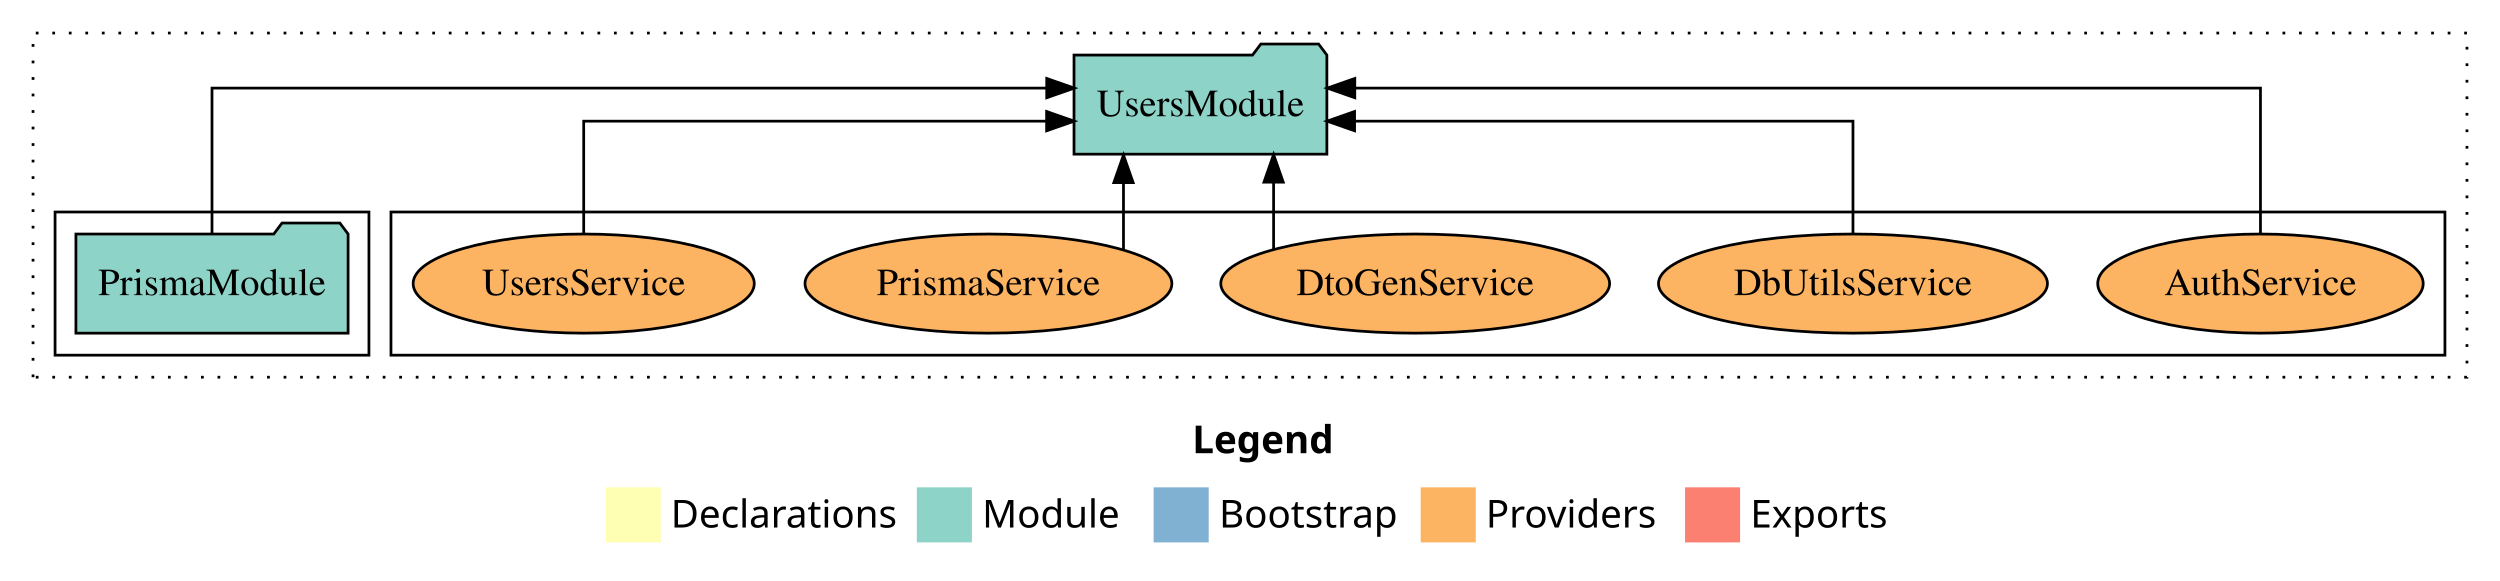
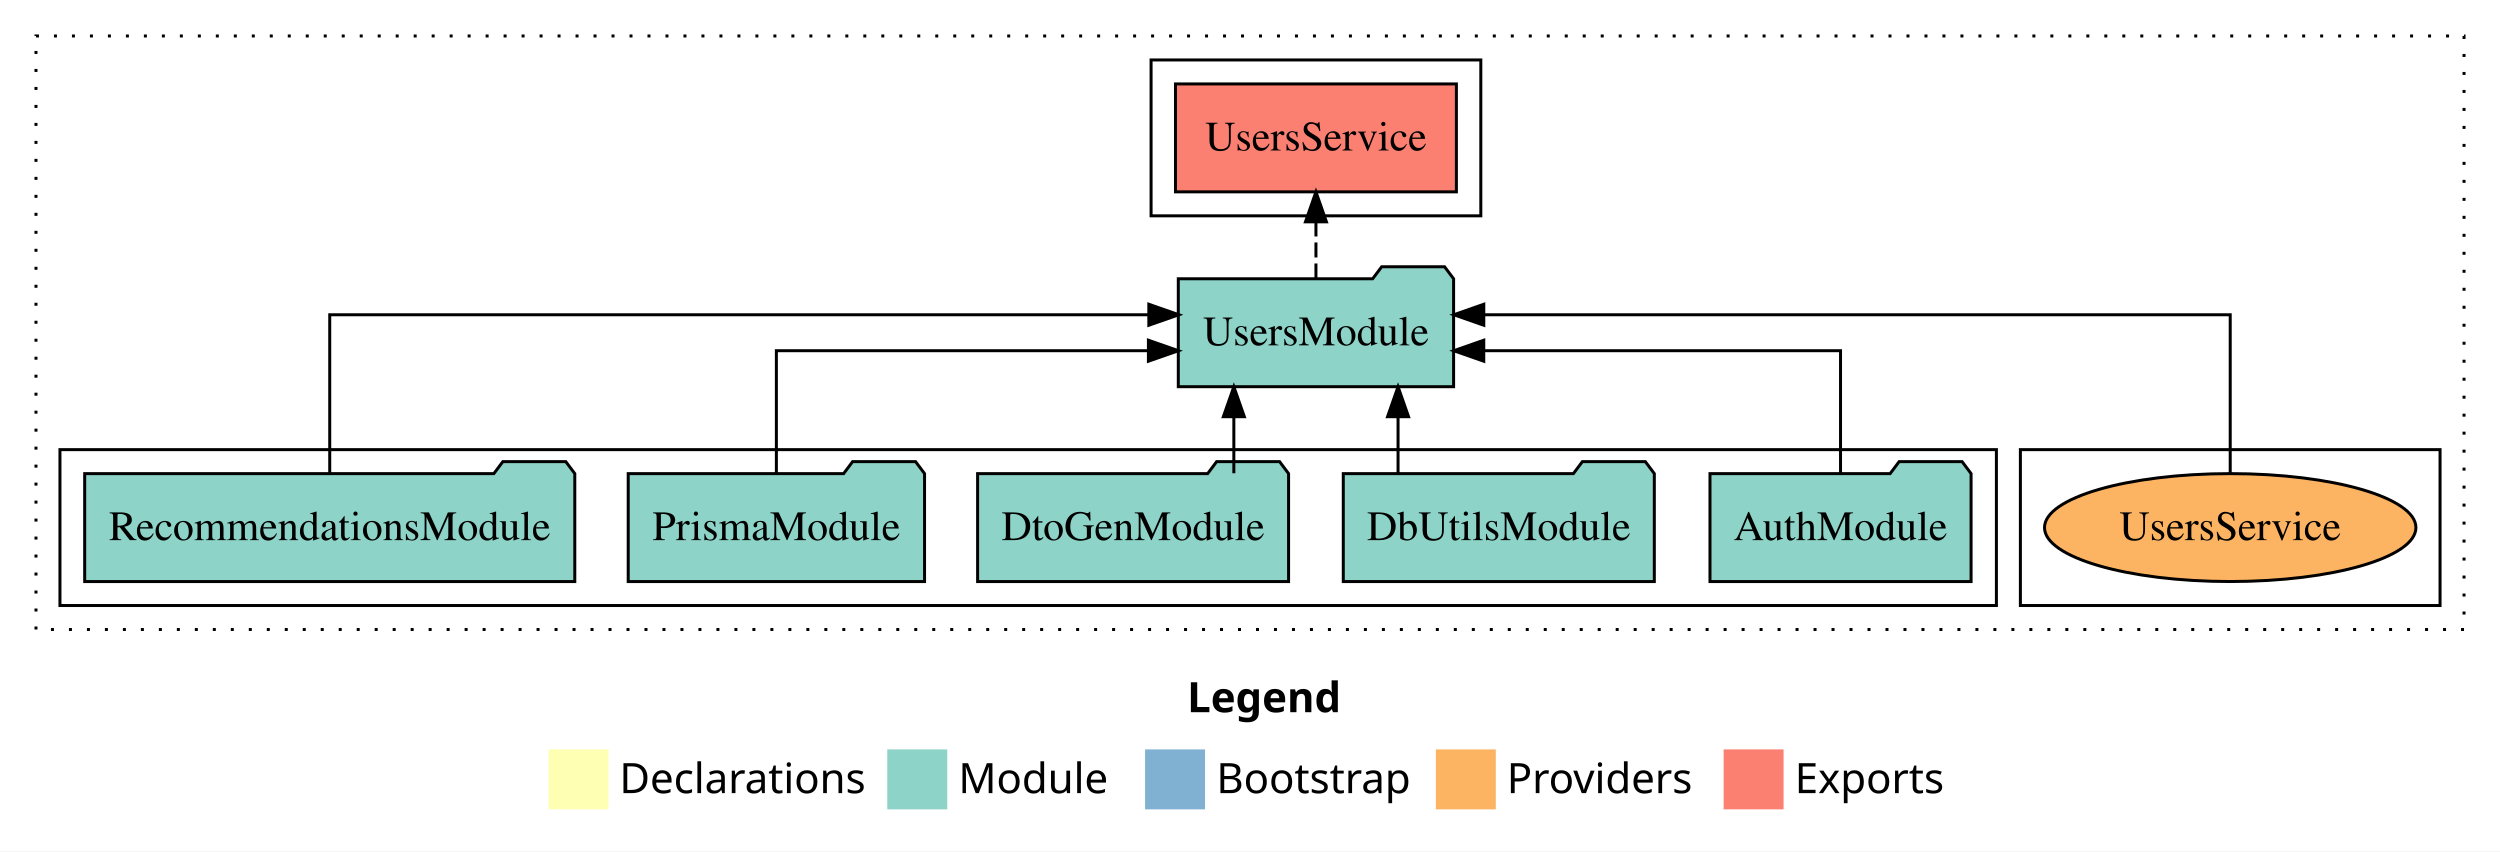
- <svg xmlns="http://www.w3.org/2000/svg" width="908pt" height="211pt" viewBox="0.00 0.00 908.00 211.00">
-   <g id="graph0" class="graph" transform="scale(1 1) rotate(0) translate(4 207)">
-     <polygon fill="white" stroke="transparent" points="-4,4 -4,-207 904,-207 904,4 -4,4" />
-     <text text-anchor="start" x="429.01" y="-42.4" font-family="Times-12" font-weight="bold" font-size="14.00">Legend</text>
-     <polygon fill="#ffffb3" stroke="transparent" points="216,-10 216,-30 236,-30 236,-10 216,-10" />
-     <text text-anchor="start" x="239.63" y="-15.4" font-family="Times-12" font-size="14.00">  Declarations</text>
-     <polygon fill="#8dd3c7" stroke="transparent" points="329,-10 329,-30 349,-30 349,-10 329,-10" />
-     <text text-anchor="start" x="352.73" y="-15.4" font-family="Times-12" font-size="14.00">  Module</text>
-     <polygon fill="#80b1d3" stroke="transparent" points="415,-10 415,-30 435,-30 435,-10 415,-10" />
-     <text text-anchor="start" x="438.78" y="-15.4" font-family="Times-12" font-size="14.00">  Bootstrap</text>
-     <polygon fill="#fdb462" stroke="transparent" points="512,-10 512,-30 532,-30 532,-10 512,-10" />
-     <text text-anchor="start" x="535.67" y="-15.4" font-family="Times-12" font-size="14.00">  Providers</text>
-     <polygon fill="#fb8072" stroke="transparent" points="608,-10 608,-30 628,-30 628,-10 608,-10" />
-     <text text-anchor="start" x="631.73" y="-15.4" font-family="Times-12" font-size="14.00">  Exports</text>
+ <svg xmlns="http://www.w3.org/2000/svg" width="834pt" height="284pt" viewBox="0.00 0.00 834.00 284.00">
+   <g id="graph0" class="graph" transform="scale(1 1) rotate(0) translate(4 280)">
+     <polygon fill="white" stroke="transparent" points="-4,4 -4,-280 830,-280 830,4 -4,4" />
+     <text text-anchor="start" x="392.01" y="-42.4" font-family="Times-12" font-weight="bold" font-size="14.00">Legend</text>
+     <polygon fill="#ffffb3" stroke="transparent" points="179,-10 179,-30 199,-30 199,-10 179,-10" />
+     <text text-anchor="start" x="202.63" y="-15.4" font-family="Times-12" font-size="14.00">  Declarations</text>
+     <polygon fill="#8dd3c7" stroke="transparent" points="292,-10 292,-30 312,-30 312,-10 292,-10" />
+     <text text-anchor="start" x="315.73" y="-15.4" font-family="Times-12" font-size="14.00">  Module</text>
+     <polygon fill="#80b1d3" stroke="transparent" points="378,-10 378,-30 398,-30 398,-10 378,-10" />
+     <text text-anchor="start" x="401.78" y="-15.4" font-family="Times-12" font-size="14.00">  Bootstrap</text>
+     <polygon fill="#fdb462" stroke="transparent" points="475,-10 475,-30 495,-30 495,-10 475,-10" />
+     <text text-anchor="start" x="498.67" y="-15.4" font-family="Times-12" font-size="14.00">  Providers</text>
+     <polygon fill="#fb8072" stroke="transparent" points="571,-10 571,-30 591,-30 591,-10 571,-10" />
+     <text text-anchor="start" x="594.73" y="-15.4" font-family="Times-12" font-size="14.00">  Exports</text>
    <g id="clust1" class="cluster">
-       <polygon fill="none" stroke="black" stroke-dasharray="1,5" points="8,-70 8,-195 892,-195 892,-70 8,-70" />
+       <polygon fill="none" stroke="black" stroke-dasharray="1,5" points="8,-70 8,-268 818,-268 818,-70 8,-70" />
    </g>
    <g id="clust6" class="cluster">
-       <polygon fill="none" stroke="black" points="138,-78 138,-130 884,-130 884,-78 138,-78" />
+       <polygon fill="none" stroke="black" points="670,-78 670,-130 810,-130 810,-78 670,-78" />
+     </g>
+     <g id="clust4" class="cluster">
+       <polygon fill="none" stroke="black" points="380,-208 380,-260 490,-260 490,-208 380,-208" />
    </g>
    <g id="clust3" class="cluster">
-       <polygon fill="none" stroke="black" points="16,-78 16,-130 130,-130 130,-78 16,-78" />
+       <polygon fill="none" stroke="black" points="16,-78 16,-130 662,-130 662,-78 16,-78" />
    </g>
    <g id="node1" class="node">
-       <polygon fill="#8dd3c7" stroke="black" points="122.43,-122 119.43,-126 98.43,-126 95.43,-122 23.57,-122 23.57,-86 122.43,-86 122.43,-122" />
-       <text text-anchor="middle" x="73" y="-99.8" font-family="Times,serif" font-size="14.00">PrismaModule</text>
+       <polygon fill="#8dd3c7" stroke="black" points="653.55,-122 650.55,-126 629.55,-126 626.55,-122 566.45,-122 566.45,-86 653.55,-86 653.55,-122" />
+       <text text-anchor="middle" x="610" y="-99.8" font-family="Times,serif" font-size="14.00">AuthModule</text>
+     </g>
+     <g id="node6" class="node">
+       <polygon fill="#8dd3c7" stroke="black" points="480.92,-187 477.92,-191 456.92,-191 453.92,-187 389.08,-187 389.08,-151 480.92,-151 480.92,-187" />
+       <text text-anchor="middle" x="435" y="-164.8" font-family="Times,serif" font-size="14.00">UsersModule</text>
+     </g>
+     <g id="edge1" class="edge">
+       <path fill="none" stroke="black" d="M610,-122.02C610,-139.37 610,-163 610,-163 610,-163 490.98,-163 490.98,-163" />
+       <polygon fill="black" stroke="black" points="490.98,-159.5 480.98,-163 490.98,-166.5 490.98,-159.5" />
    </g>
    <g id="node2" class="node">
-       <polygon fill="#8dd3c7" stroke="black" points="477.92,-187 474.92,-191 453.92,-191 450.92,-187 386.08,-187 386.08,-151 477.92,-151 477.92,-187" />
-       <text text-anchor="middle" x="432" y="-164.8" font-family="Times,serif" font-size="14.00">UsersModule</text>
+       <polygon fill="#8dd3c7" stroke="black" points="547.88,-122 544.88,-126 523.88,-126 520.88,-122 444.12,-122 444.12,-86 547.88,-86 547.88,-122" />
+       <text text-anchor="middle" x="496" y="-99.8" font-family="Times,serif" font-size="14.00">DbUtilsModule</text>
    </g>
-     <g id="edge1" class="edge">
-       <path fill="none" stroke="black" d="M73,-122.28C73,-143.32 73,-175 73,-175 73,-175 376.17,-175 376.17,-175" />
-       <polygon fill="black" stroke="black" points="376.17,-178.5 386.17,-175 376.17,-171.5 376.17,-178.5" />
+     <g id="edge2" class="edge">
+       <path fill="none" stroke="black" d="M462.39,-122.11C462.39,-122.11 462.39,-140.99 462.39,-140.99" />
+       <polygon fill="black" stroke="black" points="458.89,-140.99 462.39,-150.99 465.89,-140.99 458.89,-140.99" />
    </g>
    <g id="node3" class="node">
-       <ellipse fill="#fdb462" stroke="black" cx="817" cy="-104" rx="59.11" ry="18" />
-       <text text-anchor="middle" x="817" y="-99.8" font-family="Times,serif" font-size="14.00">AuthService</text>
+       <polygon fill="#8dd3c7" stroke="black" points="425.87,-122 422.87,-126 401.87,-126 398.87,-122 322.13,-122 322.13,-86 425.87,-86 425.87,-122" />
+       <text text-anchor="middle" x="374" y="-99.8" font-family="Times,serif" font-size="14.00">DtoGenModule</text>
    </g>
-     <g id="edge2" class="edge">
-       <path fill="none" stroke="black" d="M817,-122.28C817,-143.32 817,-175 817,-175 817,-175 488.06,-175 488.06,-175" />
-       <polygon fill="black" stroke="black" points="488.06,-171.5 478.06,-175 488.06,-178.5 488.06,-171.5" />
+     <g id="edge3" class="edge">
+       <path fill="none" stroke="black" d="M407.61,-122.11C407.61,-122.11 407.61,-140.99 407.61,-140.99" />
+       <polygon fill="black" stroke="black" points="404.11,-140.99 407.61,-150.99 411.11,-140.99 404.11,-140.99" />
    </g>
    <g id="node4" class="node">
-       <ellipse fill="#fdb462" stroke="black" cx="669" cy="-104" rx="70.64" ry="18" />
-       <text text-anchor="middle" x="669" y="-99.8" font-family="Times,serif" font-size="14.00">DbUtilsService</text>
+       <polygon fill="#8dd3c7" stroke="black" points="304.43,-122 301.43,-126 280.43,-126 277.43,-122 205.57,-122 205.57,-86 304.43,-86 304.43,-122" />
+       <text text-anchor="middle" x="255" y="-99.8" font-family="Times,serif" font-size="14.00">PrismaModule</text>
    </g>
-     <g id="edge3" class="edge">
-       <path fill="none" stroke="black" d="M669,-122.02C669,-139.37 669,-163 669,-163 669,-163 487.98,-163 487.98,-163" />
-       <polygon fill="black" stroke="black" points="487.98,-159.5 477.98,-163 487.98,-166.5 487.98,-159.5" />
+     <g id="edge4" class="edge">
+       <path fill="none" stroke="black" d="M255,-122.02C255,-139.37 255,-163 255,-163 255,-163 379.11,-163 379.11,-163" />
+       <polygon fill="black" stroke="black" points="379.11,-166.5 389.11,-163 379.11,-159.5 379.11,-166.5" />
    </g>
    <g id="node5" class="node">
-       <ellipse fill="#fdb462" stroke="black" cx="510" cy="-104" rx="70.62" ry="18" />
-       <text text-anchor="middle" x="510" y="-99.8" font-family="Times,serif" font-size="14.00">DtoGenService</text>
-     </g>
-     <g id="edge4" class="edge">
-       <path fill="none" stroke="black" d="M458.57,-116.53C458.57,-116.53 458.57,-140.85 458.57,-140.85" />
-       <polygon fill="black" stroke="black" points="455.07,-140.85 458.57,-150.85 462.07,-140.85 455.07,-140.85" />
-     </g>
-     <g id="node6" class="node">
-       <ellipse fill="#fdb462" stroke="black" cx="355" cy="-104" rx="66.63" ry="18" />
-       <text text-anchor="middle" x="355" y="-99.8" font-family="Times,serif" font-size="14.00">PrismaService</text>
+       <polygon fill="#8dd3c7" stroke="black" points="187.75,-122 184.75,-126 163.75,-126 160.75,-122 24.25,-122 24.25,-86 187.75,-86 187.75,-122" />
+       <text text-anchor="middle" x="106" y="-99.8" font-family="Times,serif" font-size="14.00">RecommendationsModule</text>
    </g>
    <g id="edge5" class="edge">
-       <path fill="none" stroke="black" d="M404.05,-116.23C404.05,-116.23 404.05,-140.68 404.05,-140.68" />
-       <polygon fill="black" stroke="black" points="400.55,-140.68 404.05,-150.68 407.55,-140.68 400.55,-140.68" />
+       <path fill="none" stroke="black" d="M106,-122.28C106,-143.32 106,-175 106,-175 106,-175 379.25,-175 379.25,-175" />
+       <polygon fill="black" stroke="black" points="379.25,-178.5 389.25,-175 379.25,-171.5 379.25,-178.5" />
    </g>
    <g id="node7" class="node">
-       <ellipse fill="#fdb462" stroke="black" cx="208" cy="-104" rx="61.95" ry="18" />
-       <text text-anchor="middle" x="208" y="-99.8" font-family="Times,serif" font-size="14.00">UsersService</text>
+       <polygon fill="#fb8072" stroke="black" points="481.85,-252 388.15,-252 388.15,-216 481.85,-216 481.85,-252" />
+       <text text-anchor="middle" x="435" y="-229.8" font-family="Times,serif" font-size="14.00">UsersService </text>
    </g>
    <g id="edge6" class="edge">
-       <path fill="none" stroke="black" d="M208,-122.02C208,-139.37 208,-163 208,-163 208,-163 376.13,-163 376.13,-163" />
-       <polygon fill="black" stroke="black" points="376.13,-166.5 386.13,-163 376.13,-159.5 376.13,-166.5" />
+       <path fill="none" stroke="black" stroke-dasharray="5,2" d="M435,-187.11C435,-187.11 435,-205.99 435,-205.99" />
+       <polygon fill="black" stroke="black" points="431.5,-205.99 435,-215.99 438.5,-205.99 431.5,-205.99" />
+     </g>
+     <g id="node8" class="node">
+       <ellipse fill="#fdb462" stroke="black" cx="740" cy="-104" rx="61.95" ry="18" />
+       <text text-anchor="middle" x="740" y="-99.8" font-family="Times,serif" font-size="14.00">UsersService</text>
+     </g>
+     <g id="edge7" class="edge">
+       <path fill="none" stroke="black" d="M740,-122.28C740,-143.32 740,-175 740,-175 740,-175 490.99,-175 490.99,-175" />
+       <polygon fill="black" stroke="black" points="490.99,-171.5 480.99,-175 490.99,-178.5 490.99,-171.5" />
    </g>
  </g>
</svg>
